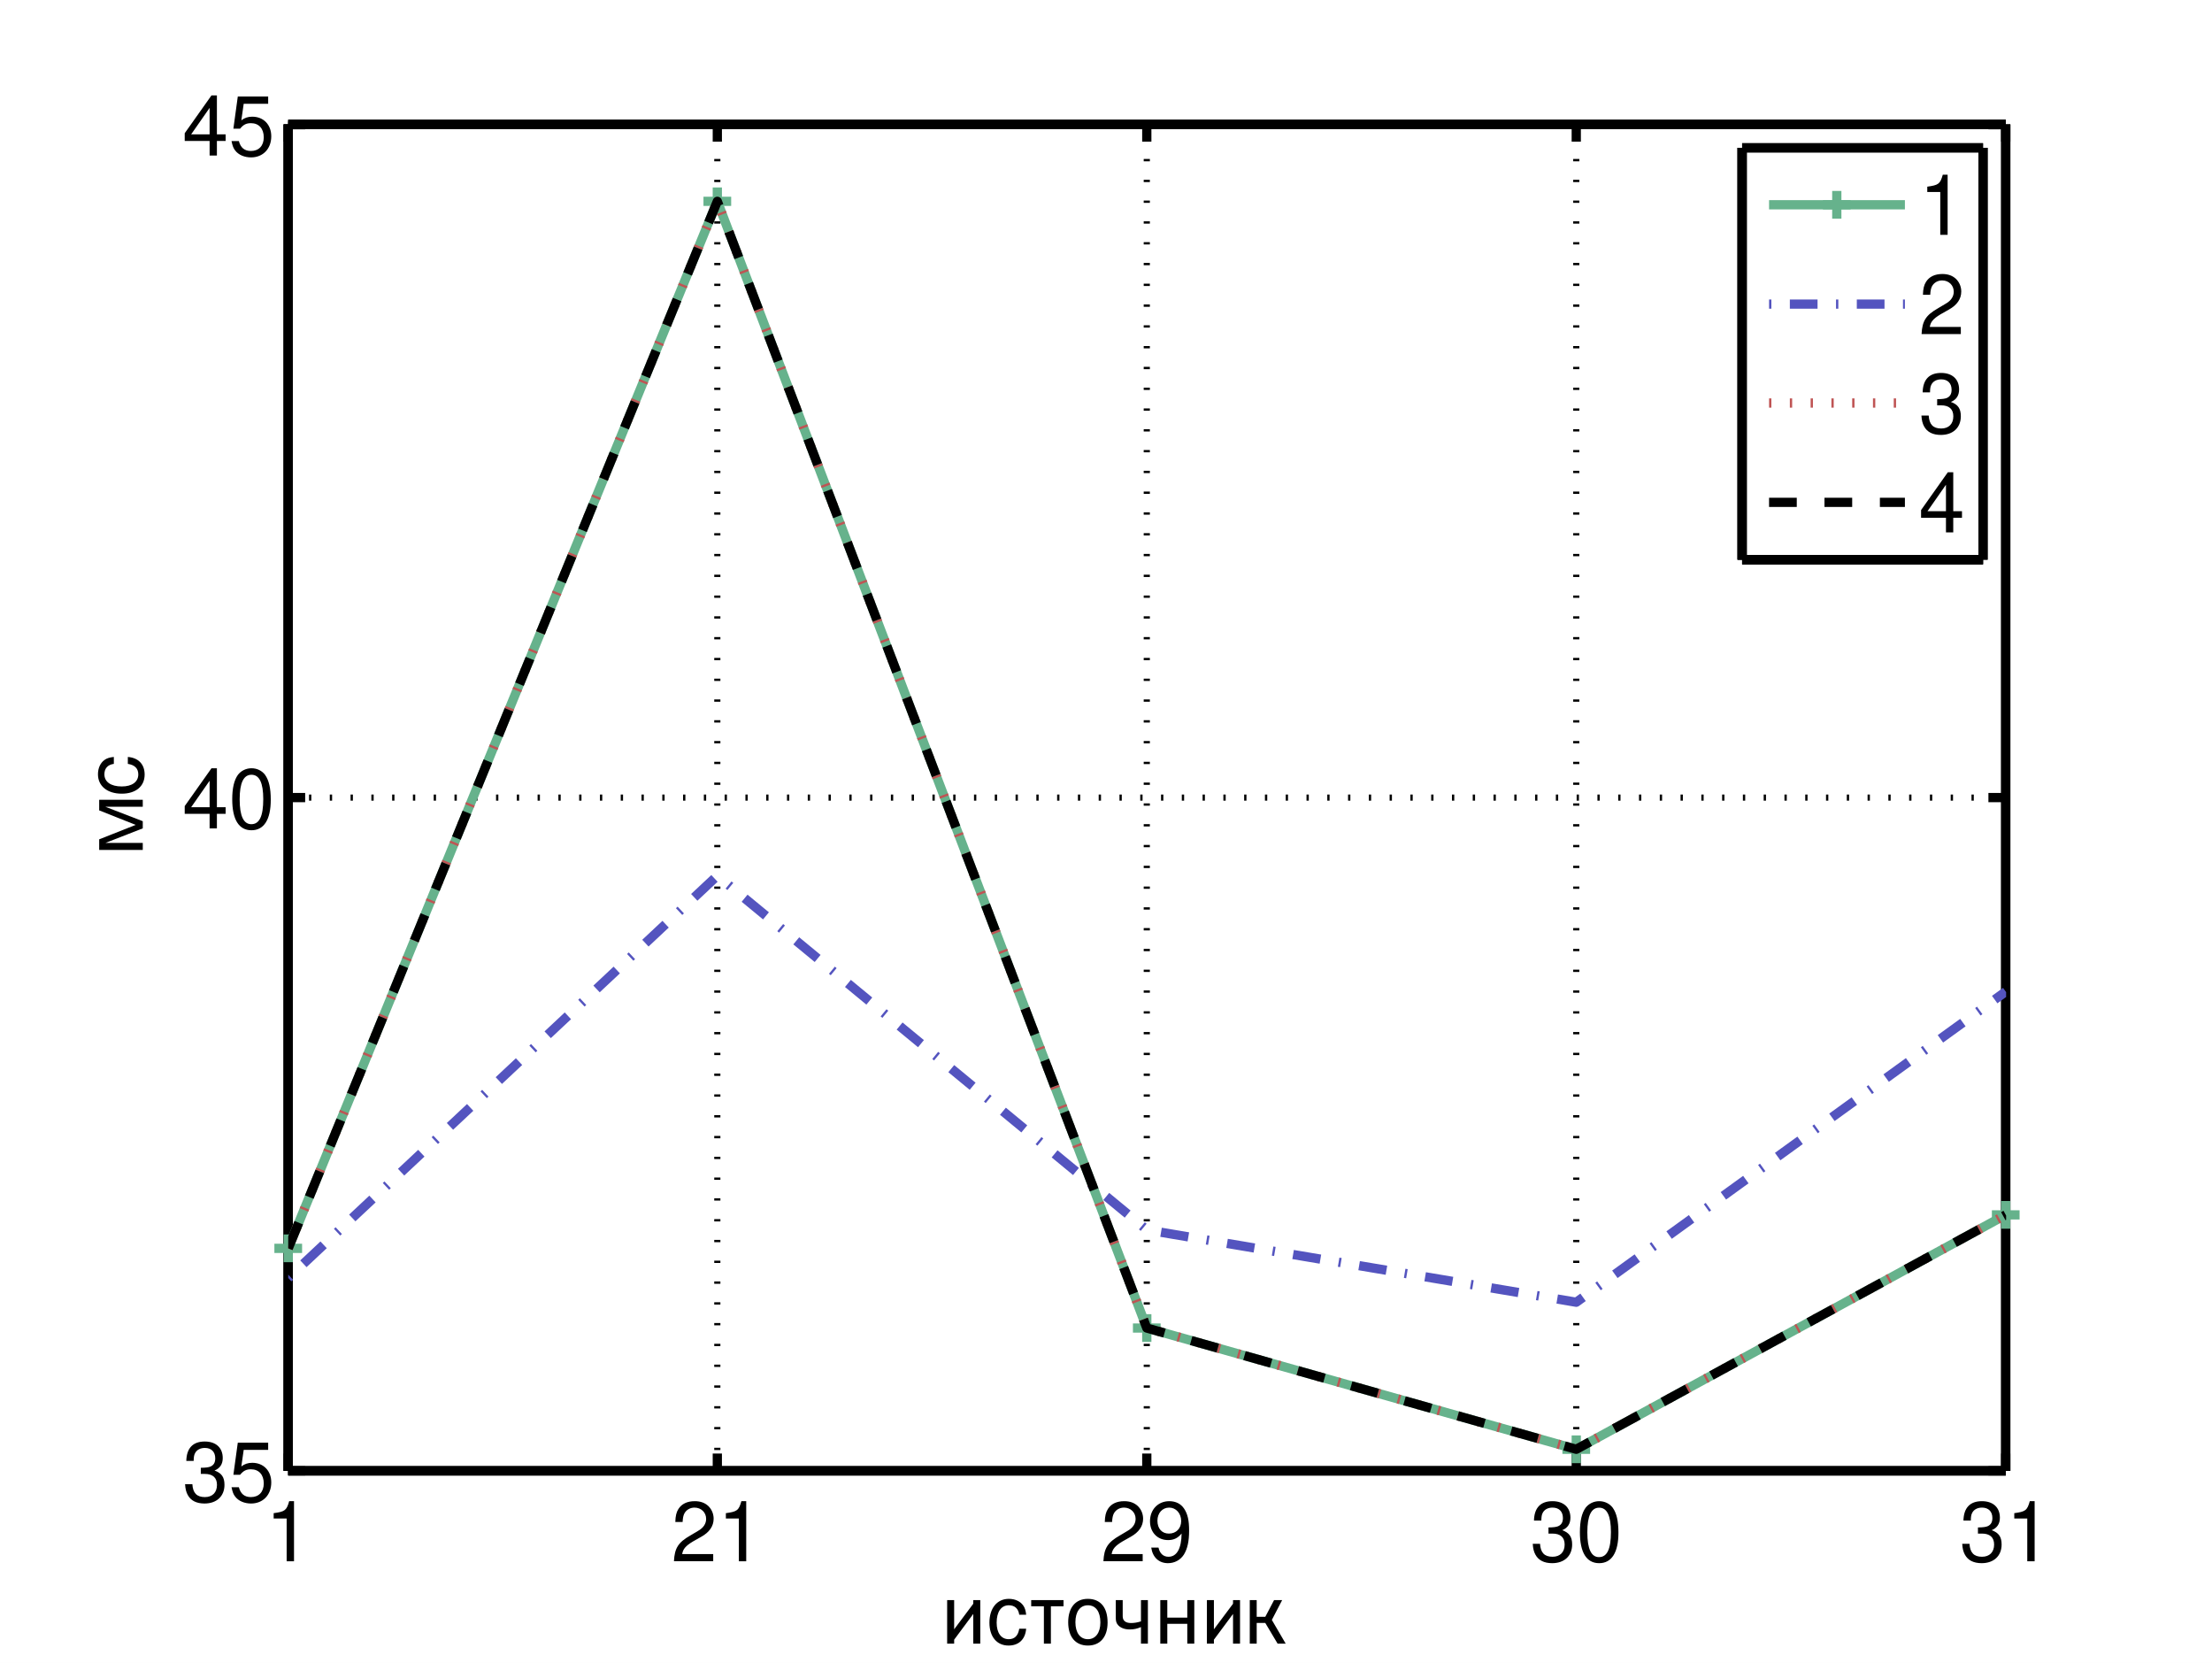
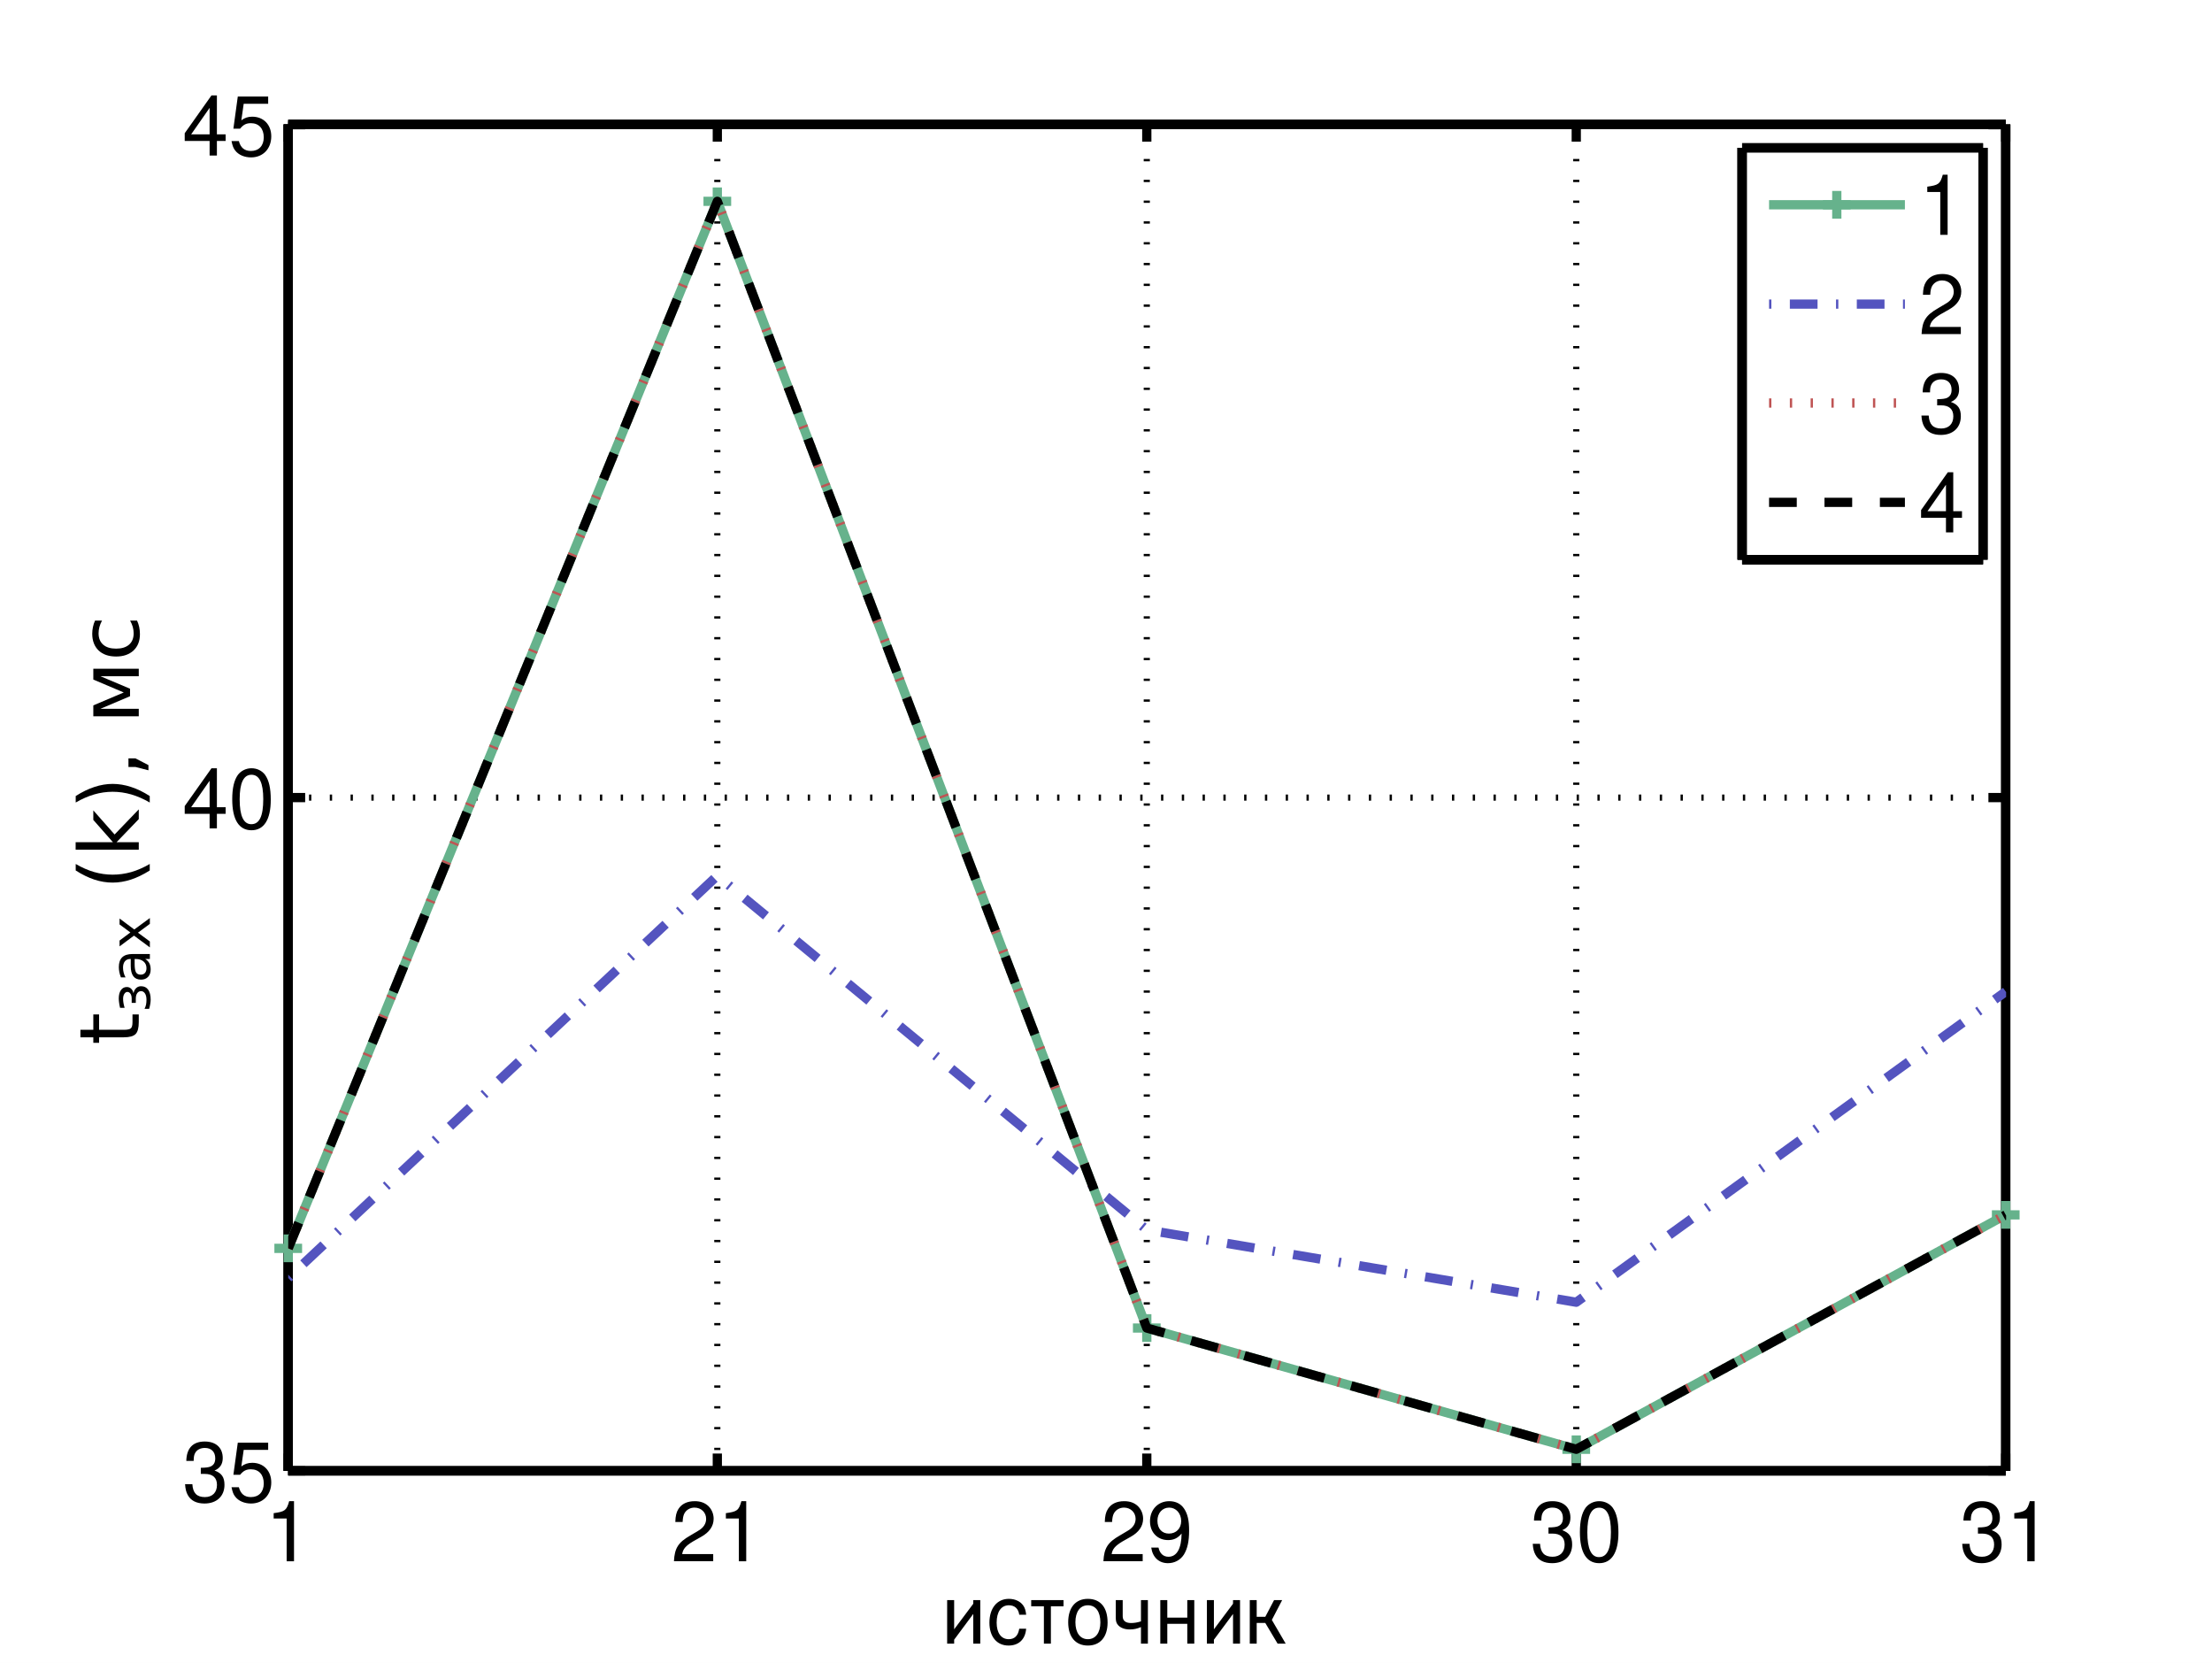
<svg xmlns="http://www.w3.org/2000/svg" id="svg2" version="1.1" width="598.75" height="450" xml:space="preserve">
  <defs id="defs6">
    <clipPath clipPathUnits="userSpaceOnUse" id="clipPath156">
      <path d="m 624.168,415 3720,0 0,2915 -3720,0 0,-2915 z" id="path158" />
    </clipPath>
    <clipPath clipPathUnits="userSpaceOnUse" id="clipPath186">
      <path d="m 624.168,415 3720,0 0,2915 -3720,0 0,-2915 z" id="path188" />
    </clipPath>
    <clipPath clipPathUnits="userSpaceOnUse" id="clipPath240">
      <path d="m 3772.5,2387.5 522.5,0 0,892.5 -522.5,0 0,-892.5 z" id="path242" />
    </clipPath>
    <clipPath clipPathUnits="userSpaceOnUse" id="clipPath250">
      <path d="m 3895.83,3074.17 164.168,0 0,164.164 -164.168,0 0,-164.164 z" id="path252" />
    </clipPath>
    <clipPath clipPathUnits="userSpaceOnUse" id="clipPath268">
      <path d="m 3772.5,2387.5 522.5,0 0,892.5 -522.5,0 0,-892.5 z" id="path270" />
    </clipPath>
    <clipPath clipPathUnits="userSpaceOnUse" id="clipPath284">
      <path d="m 3772.5,2387.5 522.5,0 0,892.5 -522.5,0 0,-892.5 z" id="path286" />
    </clipPath>
    <clipPath clipPathUnits="userSpaceOnUse" id="clipPath300">
      <path d="m 3772.5,2387.5 522.5,0 0,892.5 -522.5,0 0,-892.5 z" id="path302" />
    </clipPath>
  </defs>
  <g id="g10" transform="matrix(1.25,0,0,-1.25,0,450)">
    <g id="g12" transform="scale(0.1,0.1)">
      <path d="m 0,0 4790,0 0,3600 L 0,3600 0,0 z" style="fill:#ffffff;fill-opacity:1;fill-rule:nonzero;stroke:none" id="path14" />
      <path d="m 624.168,415.832 3719.16,0 0,2915 -3719.16,0 0,-2915 z" style="fill:#ffffff;fill-opacity:1;fill-rule:evenodd;stroke:none" id="path16" />
      <path d="m 624.168,415.832 0,2914.998 3719.162,0 0,-2914.998 -3719.162,0" style="fill:none;stroke:#ffffff;stroke-opacity:1;stroke-width:20;stroke-linecap:butt;stroke-linejoin:round;stroke-miterlimit:10;stroke-dasharray:none" id="path18" />
      <path d="m 624.168,415.832 0,2914.168" style="fill:none;stroke:#000000;stroke-opacity:1;stroke-width:13.333;stroke-linecap:butt;stroke-linejoin:round;stroke-miterlimit:10;stroke-dasharray:5,40;stroke-dashoffset:0" id="path20" />
      <path d="m 624.168,3330 0,0" style="fill:none;stroke:#000000;stroke-opacity:1;stroke-width:13.333;stroke-linecap:butt;stroke-linejoin:round;stroke-miterlimit:10;stroke-dasharray:5,40;stroke-dashoffset:0" id="path22" />
      <path d="m 1553.33,415.832 0,2914.168" style="fill:none;stroke:#000000;stroke-opacity:1;stroke-width:13.333;stroke-linecap:butt;stroke-linejoin:round;stroke-miterlimit:10;stroke-dasharray:5,40;stroke-dashoffset:0" id="path24" />
      <path d="m 1553.33,3330 0,0" style="fill:none;stroke:#000000;stroke-opacity:1;stroke-width:13.333;stroke-linecap:butt;stroke-linejoin:round;stroke-miterlimit:10;stroke-dasharray:5,40;stroke-dashoffset:0" id="path26" />
      <path d="m 2483.33,415.832 0,2914.168" style="fill:none;stroke:#000000;stroke-opacity:1;stroke-width:13.333;stroke-linecap:butt;stroke-linejoin:round;stroke-miterlimit:10;stroke-dasharray:5,40;stroke-dashoffset:0" id="path28" />
      <path d="m 2483.33,3330 0,0" style="fill:none;stroke:#000000;stroke-opacity:1;stroke-width:13.333;stroke-linecap:butt;stroke-linejoin:round;stroke-miterlimit:10;stroke-dasharray:5,40;stroke-dashoffset:0" id="path30" />
      <path d="m 3413.33,415.832 0,2914.168" style="fill:none;stroke:#000000;stroke-opacity:1;stroke-width:13.333;stroke-linecap:butt;stroke-linejoin:round;stroke-miterlimit:10;stroke-dasharray:5,40;stroke-dashoffset:0" id="path32" />
      <path d="m 3413.33,3330 0,0" style="fill:none;stroke:#000000;stroke-opacity:1;stroke-width:13.333;stroke-linecap:butt;stroke-linejoin:round;stroke-miterlimit:10;stroke-dasharray:5,40;stroke-dashoffset:0" id="path34" />
      <path d="m 4343.33,415.832 0,2914.168" style="fill:none;stroke:#000000;stroke-opacity:1;stroke-width:13.333;stroke-linecap:butt;stroke-linejoin:round;stroke-miterlimit:10;stroke-dasharray:5,40;stroke-dashoffset:0" id="path36" />
      <path d="m 4343.33,3330 0,0" style="fill:none;stroke:#000000;stroke-opacity:1;stroke-width:13.333;stroke-linecap:butt;stroke-linejoin:round;stroke-miterlimit:10;stroke-dasharray:5,40;stroke-dashoffset:0" id="path38" />
      <path d="m 624.168,415.832 3719.162,0" style="fill:none;stroke:#000000;stroke-opacity:1;stroke-width:13.333;stroke-linecap:butt;stroke-linejoin:round;stroke-miterlimit:10;stroke-dasharray:5,40;stroke-dashoffset:0" id="path40" />
      <path d="m 4343.33,415.832 0,0" style="fill:none;stroke:#000000;stroke-opacity:1;stroke-width:13.333;stroke-linecap:butt;stroke-linejoin:round;stroke-miterlimit:10;stroke-dasharray:5,40;stroke-dashoffset:0" id="path42" />
      <path d="m 624.168,1873.33 3719.162,0" style="fill:none;stroke:#000000;stroke-opacity:1;stroke-width:13.333;stroke-linecap:butt;stroke-linejoin:round;stroke-miterlimit:10;stroke-dasharray:5,40;stroke-dashoffset:0" id="path44" />
      <path d="m 4343.33,1873.33 0,0" style="fill:none;stroke:#000000;stroke-opacity:1;stroke-width:13.333;stroke-linecap:butt;stroke-linejoin:round;stroke-miterlimit:10;stroke-dasharray:5,40;stroke-dashoffset:0" id="path46" />
      <path d="m 624.168,3330 3719.162,0" style="fill:none;stroke:#000000;stroke-opacity:1;stroke-width:13.333;stroke-linecap:butt;stroke-linejoin:round;stroke-miterlimit:10;stroke-dasharray:5,40;stroke-dashoffset:0" id="path48" />
      <path d="m 4343.33,3330 0,0" style="fill:none;stroke:#000000;stroke-opacity:1;stroke-width:13.333;stroke-linecap:butt;stroke-linejoin:round;stroke-miterlimit:10;stroke-dasharray:5,40;stroke-dashoffset:0" id="path50" />
      <path d="m 624.168,3330.83 3719.162,0" style="fill:none;stroke:#000000;stroke-opacity:1;stroke-width:20;stroke-linecap:butt;stroke-linejoin:round;stroke-miterlimit:10;stroke-dasharray:none" id="path52" />
      <path d="m 624.168,415.832 3719.162,0" style="fill:none;stroke:#000000;stroke-opacity:1;stroke-width:20;stroke-linecap:butt;stroke-linejoin:round;stroke-miterlimit:10;stroke-dasharray:none" id="path54" />
      <path d="m 4343.33,415.832 0,2914.998" style="fill:none;stroke:#000000;stroke-opacity:1;stroke-width:20;stroke-linecap:butt;stroke-linejoin:round;stroke-miterlimit:10;stroke-dasharray:none" id="path56" />
      <path d="m 624.168,415.832 0,2914.998" style="fill:none;stroke:#000000;stroke-opacity:1;stroke-width:20;stroke-linecap:butt;stroke-linejoin:round;stroke-miterlimit:10;stroke-dasharray:none" id="path58" />
      <path d="m 624.168,415.832 3719.162,0" style="fill:none;stroke:#000000;stroke-opacity:1;stroke-width:20;stroke-linecap:butt;stroke-linejoin:round;stroke-miterlimit:10;stroke-dasharray:none" id="path60" />
      <path d="m 624.168,415.832 0,2914.998" style="fill:none;stroke:#000000;stroke-opacity:1;stroke-width:20;stroke-linecap:butt;stroke-linejoin:round;stroke-miterlimit:10;stroke-dasharray:none" id="path62" />
      <path d="m 624.168,415.832 0,37.5" style="fill:none;stroke:#000000;stroke-opacity:1;stroke-width:20;stroke-linecap:butt;stroke-linejoin:round;stroke-miterlimit:10;stroke-dasharray:none" id="path64" />
      <path d="m 624.168,3330 0,-36.67" style="fill:none;stroke:#000000;stroke-opacity:1;stroke-width:20;stroke-linecap:butt;stroke-linejoin:round;stroke-miterlimit:10;stroke-dasharray:none" id="path66" />
      <g id="g68" transform="scale(10,10)">
        <text transform="matrix(1,0,0,-1,57.4168,22)" id="text70">
          <tspan style="fill:#000000;fill-opacity:1;fill-rule:nonzero;stroke:none;font-family:Helvetica;font-variant:normal;font-weight:normal;font-size:18;writing-mode:lr;-inkscape-font-specification:Helvetica" x="0" y="0" id="tspan72">1</tspan>
        </text>
      </g>
      <path d="m 1553.33,415.832 0,37.5" style="fill:none;stroke:#000000;stroke-opacity:1;stroke-width:20;stroke-linecap:butt;stroke-linejoin:round;stroke-miterlimit:10;stroke-dasharray:none" id="path74" />
      <path d="m 1553.33,3330 0,-36.67" style="fill:none;stroke:#000000;stroke-opacity:1;stroke-width:20;stroke-linecap:butt;stroke-linejoin:round;stroke-miterlimit:10;stroke-dasharray:none" id="path76" />
      <g id="g78" transform="scale(10,10)">
        <text transform="matrix(1,0,0,-1,145.333,22)" id="text80">
          <tspan style="fill:#000000;fill-opacity:1;fill-rule:nonzero;stroke:none;font-family:Helvetica;font-variant:normal;font-weight:normal;font-size:18;writing-mode:lr;-inkscape-font-specification:Helvetica" x="0 10.008" y="0" id="tspan82">21</tspan>
        </text>
      </g>
      <path d="m 2483.33,415.832 0,37.5" style="fill:none;stroke:#000000;stroke-opacity:1;stroke-width:20;stroke-linecap:butt;stroke-linejoin:round;stroke-miterlimit:10;stroke-dasharray:none" id="path84" />
      <path d="m 2483.33,3330 0,-36.67" style="fill:none;stroke:#000000;stroke-opacity:1;stroke-width:20;stroke-linecap:butt;stroke-linejoin:round;stroke-miterlimit:10;stroke-dasharray:none" id="path86" />
      <g id="g88" transform="scale(10,10)">
        <text transform="matrix(1,0,0,-1,238.333,22)" id="text90">
          <tspan style="fill:#000000;fill-opacity:1;fill-rule:nonzero;stroke:none;font-family:Helvetica;font-variant:normal;font-weight:normal;font-size:18;writing-mode:lr;-inkscape-font-specification:Helvetica" x="0 10.008" y="0" id="tspan92">29</tspan>
        </text>
      </g>
      <path d="m 3413.33,415.832 0,37.5" style="fill:none;stroke:#000000;stroke-opacity:1;stroke-width:20;stroke-linecap:butt;stroke-linejoin:round;stroke-miterlimit:10;stroke-dasharray:none" id="path94" />
      <path d="m 3413.33,3330 0,-36.67" style="fill:none;stroke:#000000;stroke-opacity:1;stroke-width:20;stroke-linecap:butt;stroke-linejoin:round;stroke-miterlimit:10;stroke-dasharray:none" id="path96" />
      <g id="g98" transform="scale(10,10)">
        <text transform="matrix(1,0,0,-1,331.333,22)" id="text100">
          <tspan style="fill:#000000;fill-opacity:1;fill-rule:nonzero;stroke:none;font-family:Helvetica;font-variant:normal;font-weight:normal;font-size:18;writing-mode:lr;-inkscape-font-specification:Helvetica" x="0 10.008" y="0" id="tspan102">30</tspan>
        </text>
      </g>
      <path d="m 4343.33,415.832 0,37.5" style="fill:none;stroke:#000000;stroke-opacity:1;stroke-width:20;stroke-linecap:butt;stroke-linejoin:round;stroke-miterlimit:10;stroke-dasharray:none" id="path104" />
      <path d="m 4343.33,3330 0,-36.67" style="fill:none;stroke:#000000;stroke-opacity:1;stroke-width:20;stroke-linecap:butt;stroke-linejoin:round;stroke-miterlimit:10;stroke-dasharray:none" id="path106" />
      <g id="g108" transform="scale(10,10)">
        <text transform="matrix(1,0,0,-1,424.333,22)" id="text110">
          <tspan style="fill:#000000;fill-opacity:1;fill-rule:nonzero;stroke:none;font-family:Helvetica;font-variant:normal;font-weight:normal;font-size:18;writing-mode:lr;-inkscape-font-specification:Helvetica" x="0 10.008" y="0" id="tspan112">31</tspan>
        </text>
      </g>
      <path d="m 624.168,415.832 36.664,0" style="fill:none;stroke:#000000;stroke-opacity:1;stroke-width:20;stroke-linecap:butt;stroke-linejoin:round;stroke-miterlimit:10;stroke-dasharray:none" id="path114" />
      <path d="m 4343.33,415.832 -37.5,0" style="fill:none;stroke:#000000;stroke-opacity:1;stroke-width:20;stroke-linecap:butt;stroke-linejoin:round;stroke-miterlimit:10;stroke-dasharray:none" id="path116" />
      <g id="g118" transform="scale(10,10)">
        <text transform="matrix(1,0,0,-1,39.5,34.9168)" id="text120">
          <tspan style="fill:#000000;fill-opacity:1;fill-rule:nonzero;stroke:none;font-family:Helvetica;font-variant:normal;font-weight:normal;font-size:18;writing-mode:lr;-inkscape-font-specification:Helvetica" x="0 10.008" y="0" id="tspan122">35</tspan>
        </text>
      </g>
      <path d="m 624.168,1873.33 36.664,0" style="fill:none;stroke:#000000;stroke-opacity:1;stroke-width:20;stroke-linecap:butt;stroke-linejoin:round;stroke-miterlimit:10;stroke-dasharray:none" id="path124" />
      <path d="m 4343.33,1873.33 -37.5,0" style="fill:none;stroke:#000000;stroke-opacity:1;stroke-width:20;stroke-linecap:butt;stroke-linejoin:round;stroke-miterlimit:10;stroke-dasharray:none" id="path126" />
      <g id="g128" transform="scale(10,10)">
        <text transform="matrix(1,0,0,-1,39.5,180.667)" id="text130">
          <tspan style="fill:#000000;fill-opacity:1;fill-rule:nonzero;stroke:none;font-family:Helvetica;font-variant:normal;font-weight:normal;font-size:18;writing-mode:lr;-inkscape-font-specification:Helvetica" x="0 10.008" y="0" id="tspan132">40</tspan>
        </text>
      </g>
      <path d="m 624.168,3330 36.664,0" style="fill:none;stroke:#000000;stroke-opacity:1;stroke-width:20;stroke-linecap:butt;stroke-linejoin:round;stroke-miterlimit:10;stroke-dasharray:none" id="path134" />
      <path d="m 4343.33,3330 -37.5,0" style="fill:none;stroke:#000000;stroke-opacity:1;stroke-width:20;stroke-linecap:butt;stroke-linejoin:round;stroke-miterlimit:10;stroke-dasharray:none" id="path136" />
      <g id="g138" transform="scale(10,10)">
        <text transform="matrix(1,0,0,-1,39.5,326.333)" id="text140">
          <tspan style="fill:#000000;fill-opacity:1;fill-rule:nonzero;stroke:none;font-family:Helvetica;font-variant:normal;font-weight:normal;font-size:18;writing-mode:lr;-inkscape-font-specification:Helvetica" x="0 10.008" y="0" id="tspan142">45</tspan>
        </text>
      </g>
      <path d="m 624.168,3330.83 3719.162,0" style="fill:none;stroke:#000000;stroke-opacity:1;stroke-width:20;stroke-linecap:butt;stroke-linejoin:round;stroke-miterlimit:10;stroke-dasharray:none" id="path144" />
      <path d="m 624.168,415.832 3719.162,0" style="fill:none;stroke:#000000;stroke-opacity:1;stroke-width:20;stroke-linecap:butt;stroke-linejoin:round;stroke-miterlimit:10;stroke-dasharray:none" id="path146" />
      <path d="m 4343.33,415.832 0,2914.998" style="fill:none;stroke:#000000;stroke-opacity:1;stroke-width:20;stroke-linecap:butt;stroke-linejoin:round;stroke-miterlimit:10;stroke-dasharray:none" id="path148" />
      <path d="m 624.168,415.832 0,2914.998" style="fill:none;stroke:#000000;stroke-opacity:1;stroke-width:20;stroke-linecap:butt;stroke-linejoin:round;stroke-miterlimit:10;stroke-dasharray:none" id="path150" />
      <g id="g152">
        <g id="g154" clip-path="url(#clipPath156)">
          <path d="m 624.168,897.5 929.162,2266.67 930,-2439.17 930,-262.5 930,507.5" style="fill:none;stroke:#66b28c;stroke-opacity:1;stroke-width:20;stroke-linecap:butt;stroke-linejoin:round;stroke-miterlimit:10;stroke-dasharray:none" id="path160" />
        </g>
      </g>
      <path d="m 594.168,897.5 60,0" style="fill:none;stroke:#66b28c;stroke-opacity:1;stroke-width:20;stroke-linecap:butt;stroke-linejoin:round;stroke-miterlimit:10;stroke-dasharray:none" id="path162" />
      <path d="m 624.168,927.5 0,-60" style="fill:none;stroke:#66b28c;stroke-opacity:1;stroke-width:20;stroke-linecap:butt;stroke-linejoin:round;stroke-miterlimit:10;stroke-dasharray:none" id="path164" />
      <path d="m 1523.33,3164.17 60,0" style="fill:none;stroke:#66b28c;stroke-opacity:1;stroke-width:20;stroke-linecap:butt;stroke-linejoin:round;stroke-miterlimit:10;stroke-dasharray:none" id="path166" />
      <path d="m 1553.33,3194.17 0,-60" style="fill:none;stroke:#66b28c;stroke-opacity:1;stroke-width:20;stroke-linecap:butt;stroke-linejoin:round;stroke-miterlimit:10;stroke-dasharray:none" id="path168" />
      <path d="m 2453.33,725 60,0" style="fill:none;stroke:#66b28c;stroke-opacity:1;stroke-width:20;stroke-linecap:butt;stroke-linejoin:round;stroke-miterlimit:10;stroke-dasharray:none" id="path170" />
      <path d="m 2483.33,755 0,-60" style="fill:none;stroke:#66b28c;stroke-opacity:1;stroke-width:20;stroke-linecap:butt;stroke-linejoin:round;stroke-miterlimit:10;stroke-dasharray:none" id="path172" />
      <path d="m 3383.33,462.5 60,0" style="fill:none;stroke:#66b28c;stroke-opacity:1;stroke-width:20;stroke-linecap:butt;stroke-linejoin:round;stroke-miterlimit:10;stroke-dasharray:none" id="path174" />
      <path d="m 3413.33,492.5 0,-60" style="fill:none;stroke:#66b28c;stroke-opacity:1;stroke-width:20;stroke-linecap:butt;stroke-linejoin:round;stroke-miterlimit:10;stroke-dasharray:none" id="path176" />
      <path d="m 4313.33,970 60,0" style="fill:none;stroke:#66b28c;stroke-opacity:1;stroke-width:20;stroke-linecap:butt;stroke-linejoin:round;stroke-miterlimit:10;stroke-dasharray:none" id="path178" />
      <path d="m 4343.33,1000 0,-60" style="fill:none;stroke:#66b28c;stroke-opacity:1;stroke-width:20;stroke-linecap:butt;stroke-linejoin:round;stroke-miterlimit:10;stroke-dasharray:none" id="path180" />
      <g id="g182">
        <g id="g184" clip-path="url(#clipPath186)">
          <path d="m 624.168,833.332 929.162,870.838 930,-766.67 930,-156.668 930,672.498" style="fill:none;stroke:#5454bf;stroke-opacity:1;stroke-width:20;stroke-linecap:butt;stroke-linejoin:round;stroke-miterlimit:10;stroke-dasharray:5,40,60,40;stroke-dashoffset:0" id="path190" />
          <path d="m 624.168,897.5 929.162,2266.67 930,-2439.17 930,-262.5 930,507.5" style="fill:none;stroke:#bf5454;stroke-opacity:1;stroke-width:20;stroke-linecap:butt;stroke-linejoin:round;stroke-miterlimit:10;stroke-dasharray:5,40;stroke-dashoffset:0" id="path192" />
          <path d="m 624.168,897.5 929.162,2266.67 930,-2439.17 930,-262.5 930,507.5" style="fill:none;stroke:#000000;stroke-opacity:1;stroke-width:20;stroke-linecap:butt;stroke-linejoin:round;stroke-miterlimit:10;stroke-dasharray:60;stroke-dashoffset:0" id="path194" />
        </g>
      </g>
      <g id="g196" transform="scale(10,10)">
        <text transform="scale(1,-1)" id="text198" x="203.65" y="-4.167">
          <tspan style="font-size:18px;font-variant:normal;font-weight:normal;writing-mode:lr-tb;fill:#000000;fill-opacity:1;fill-rule:nonzero;stroke:none;font-family:Helvetica;-inkscape-font-specification:Helvetica" id="tspan200" x="203.65" y="-4.167">источник</tspan>
        </text>
-         <text transform="matrix(0,1,1,0,30.9168,175.25)" id="text202">
-           <tspan style="font-size:18px;font-variant:normal;font-weight:normal;writing-mode:lr-tb;fill:#000000;fill-opacity:1;fill-rule:nonzero;stroke:none;font-family:Helvetica;-inkscape-font-specification:Helvetica" id="tspan204" x="0" y="0">мс</tspan>
-         </text>
      </g>
      <path d="m 3772.5,2388.33 521.668,0 0,891.668 -521.668,0 0,-891.668 z" style="fill:#ffffff;fill-opacity:1;fill-rule:evenodd;stroke:none" id="path206" />
      <path d="m 3772.5,2388.33 0,891.67 521.67,0 0,-891.67 -521.67,0" style="fill:none;stroke:#ffffff;stroke-opacity:1;stroke-width:20;stroke-linecap:butt;stroke-linejoin:round;stroke-miterlimit:10;stroke-dasharray:none" id="path208" />
      <path d="m 3772.5,3280 521.67,0" style="fill:none;stroke:#000000;stroke-opacity:1;stroke-width:20;stroke-linecap:butt;stroke-linejoin:round;stroke-miterlimit:10;stroke-dasharray:none" id="path210" />
      <path d="m 3772.5,2388.33 521.67,0" style="fill:none;stroke:#000000;stroke-opacity:1;stroke-width:20;stroke-linecap:butt;stroke-linejoin:round;stroke-miterlimit:10;stroke-dasharray:none" id="path212" />
      <path d="m 4294.17,2388.33 0,891.67" style="fill:none;stroke:#000000;stroke-opacity:1;stroke-width:20;stroke-linecap:butt;stroke-linejoin:round;stroke-miterlimit:10;stroke-dasharray:none" id="path214" />
      <path d="m 3772.5,2388.33 0,891.67" style="fill:none;stroke:#000000;stroke-opacity:1;stroke-width:20;stroke-linecap:butt;stroke-linejoin:round;stroke-miterlimit:10;stroke-dasharray:none" id="path216" />
      <path d="m 3772.5,2388.33 521.67,0" style="fill:none;stroke:#000000;stroke-opacity:1;stroke-width:20;stroke-linecap:butt;stroke-linejoin:round;stroke-miterlimit:10;stroke-dasharray:none" id="path218" />
      <path d="m 3772.5,2388.33 0,891.67" style="fill:none;stroke:#000000;stroke-opacity:1;stroke-width:20;stroke-linecap:butt;stroke-linejoin:round;stroke-miterlimit:10;stroke-dasharray:none" id="path220" />
      <path d="m 3772.5,3280 521.67,0" style="fill:none;stroke:#000000;stroke-opacity:1;stroke-width:20;stroke-linecap:butt;stroke-linejoin:round;stroke-miterlimit:10;stroke-dasharray:none" id="path222" />
      <path d="m 3772.5,2388.33 521.67,0" style="fill:none;stroke:#000000;stroke-opacity:1;stroke-width:20;stroke-linecap:butt;stroke-linejoin:round;stroke-miterlimit:10;stroke-dasharray:none" id="path224" />
      <path d="m 4294.17,2388.33 0,891.67" style="fill:none;stroke:#000000;stroke-opacity:1;stroke-width:20;stroke-linecap:butt;stroke-linejoin:round;stroke-miterlimit:10;stroke-dasharray:none" id="path226" />
      <path d="m 3772.5,2388.33 0,891.67" style="fill:none;stroke:#000000;stroke-opacity:1;stroke-width:20;stroke-linecap:butt;stroke-linejoin:round;stroke-miterlimit:10;stroke-dasharray:none" id="path228" />
      <g id="g230" transform="scale(10,10)">
        <text transform="matrix(1,0,0,-1,415.5,309.167)" id="text232">
          <tspan style="fill:#000000;fill-opacity:1;fill-rule:nonzero;stroke:none;font-family:Helvetica;font-variant:normal;font-weight:normal;font-size:18;writing-mode:lr;-inkscape-font-specification:Helvetica" x="0" y="0" id="tspan234">1</tspan>
        </text>
      </g>
      <g id="g236">
        <g id="g238" clip-path="url(#clipPath240)">
          <path d="m 3830.83,3156.67 294.17,0" style="fill:none;stroke:#66b28c;stroke-opacity:1;stroke-width:20;stroke-linecap:butt;stroke-linejoin:round;stroke-miterlimit:10;stroke-dasharray:none" id="path244" />
        </g>
      </g>
      <g id="g246">
        <g id="g248" clip-path="url(#clipPath250)">
          <path d="m 3947.5,3156.67 60,0" style="fill:none;stroke:#66b28c;stroke-opacity:1;stroke-width:20;stroke-linecap:butt;stroke-linejoin:round;stroke-miterlimit:10;stroke-dasharray:none" id="path254" />
          <path d="m 3977.5,3186.67 0,-60" style="fill:none;stroke:#66b28c;stroke-opacity:1;stroke-width:20;stroke-linecap:butt;stroke-linejoin:round;stroke-miterlimit:10;stroke-dasharray:none" id="path256" />
        </g>
      </g>
      <g id="g258" transform="scale(10,10)">
        <text transform="matrix(1,0,0,-1,415.5,287.667)" id="text260">
          <tspan style="fill:#000000;fill-opacity:1;fill-rule:nonzero;stroke:none;font-family:Helvetica;font-variant:normal;font-weight:normal;font-size:18;writing-mode:lr;-inkscape-font-specification:Helvetica" x="0" y="0" id="tspan262">2</tspan>
        </text>
      </g>
      <g id="g264">
        <g id="g266" clip-path="url(#clipPath268)">
          <path d="m 3830.83,2941.67 294.17,0" style="fill:none;stroke:#5454bf;stroke-opacity:1;stroke-width:20;stroke-linecap:butt;stroke-linejoin:round;stroke-miterlimit:10;stroke-dasharray:5,40,60,40;stroke-dashoffset:0" id="path272" />
        </g>
      </g>
      <g id="g274" transform="scale(10,10)">
        <text transform="matrix(1,0,0,-1,415.5,266.25)" id="text276">
          <tspan style="fill:#000000;fill-opacity:1;fill-rule:nonzero;stroke:none;font-family:Helvetica;font-variant:normal;font-weight:normal;font-size:18;writing-mode:lr;-inkscape-font-specification:Helvetica" x="0" y="0" id="tspan278">3</tspan>
        </text>
      </g>
      <g id="g280">
        <g id="g282" clip-path="url(#clipPath284)">
          <path d="m 3830.83,2727.5 294.17,0" style="fill:none;stroke:#bf5454;stroke-opacity:1;stroke-width:20;stroke-linecap:butt;stroke-linejoin:round;stroke-miterlimit:10;stroke-dasharray:5,40;stroke-dashoffset:0" id="path288" />
        </g>
      </g>
      <g id="g290" transform="scale(10,10)">
        <text transform="matrix(1,0,0,-1,415.5,244.75)" id="text292">
          <tspan style="fill:#000000;fill-opacity:1;fill-rule:nonzero;stroke:none;font-family:Helvetica;font-variant:normal;font-weight:normal;font-size:18;writing-mode:lr;-inkscape-font-specification:Helvetica" x="0" y="0" id="tspan294">4</tspan>
        </text>
      </g>
      <g id="g296">
        <g id="g298" clip-path="url(#clipPath300)">
          <path d="m 3830.83,2512.5 294.17,0" style="fill:none;stroke:#000000;stroke-opacity:1;stroke-width:20;stroke-linecap:butt;stroke-linejoin:round;stroke-miterlimit:10;stroke-dasharray:60;stroke-dashoffset:0" id="path304" />
        </g>
      </g>
    </g>
+     <text style="font-size:12px" y="30.053" x="133.767" transform="matrix(0,1,1,0,0,0)" id="text4556">
+       <tspan style="font-size:18px;font-variant:normal;font-weight:normal;writing-mode:lr-tb;fill:#000000;fill-opacity:1;fill-rule:nonzero;stroke:none;font-family:DejaVu Sans;-inkscape-font-specification:DejaVuSans" x="133.767" y="30.053" id="tspan4558">t<tspan style="font-size:12px;baseline-shift:sub" id="tspan4676">зах</tspan> (k), мс</tspan>
+     </text>
  </g>
</svg>
